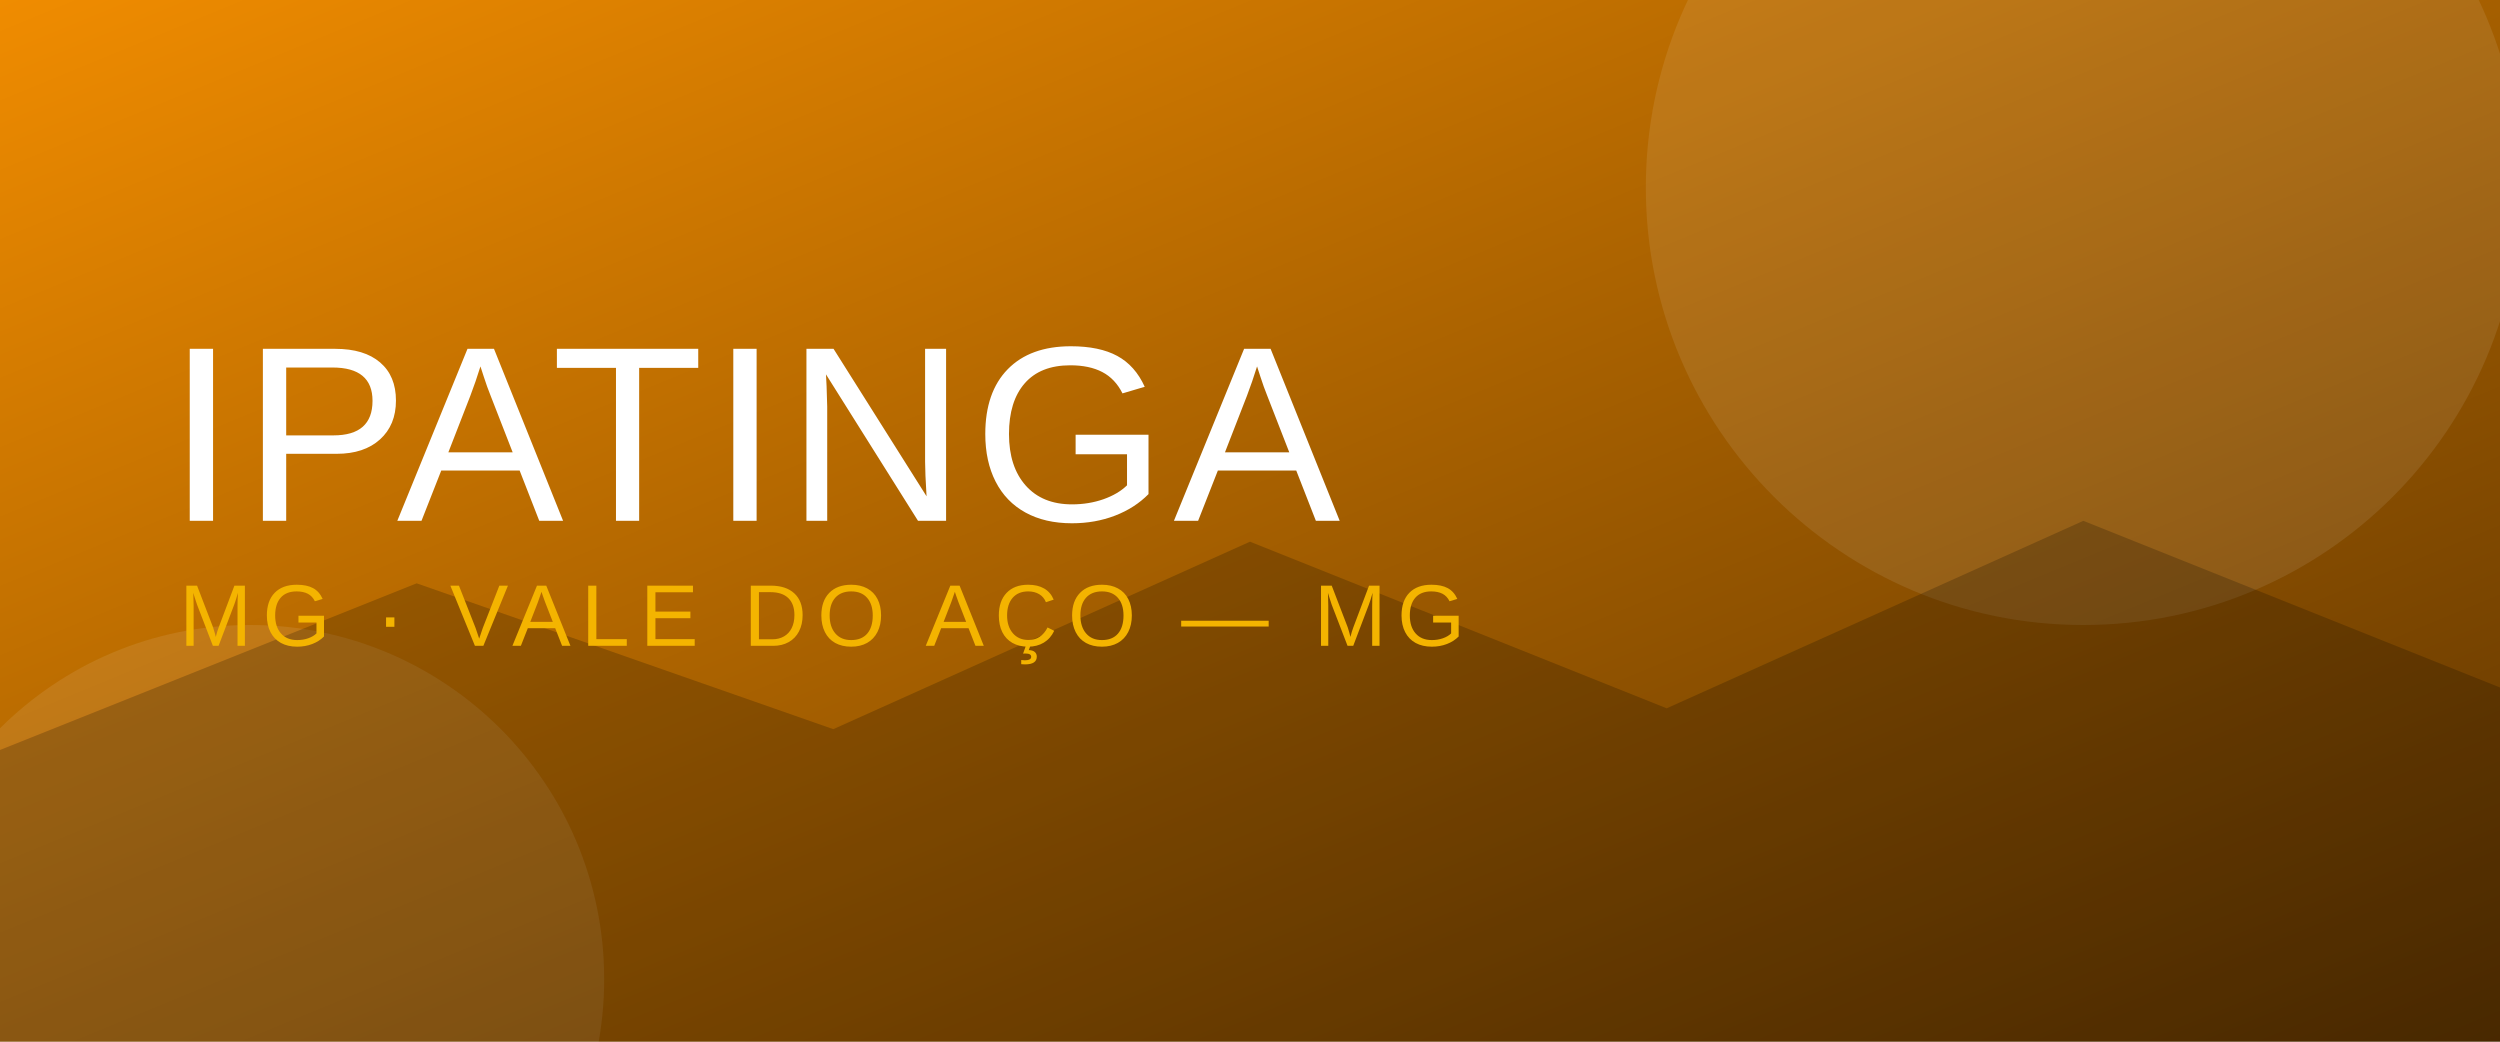
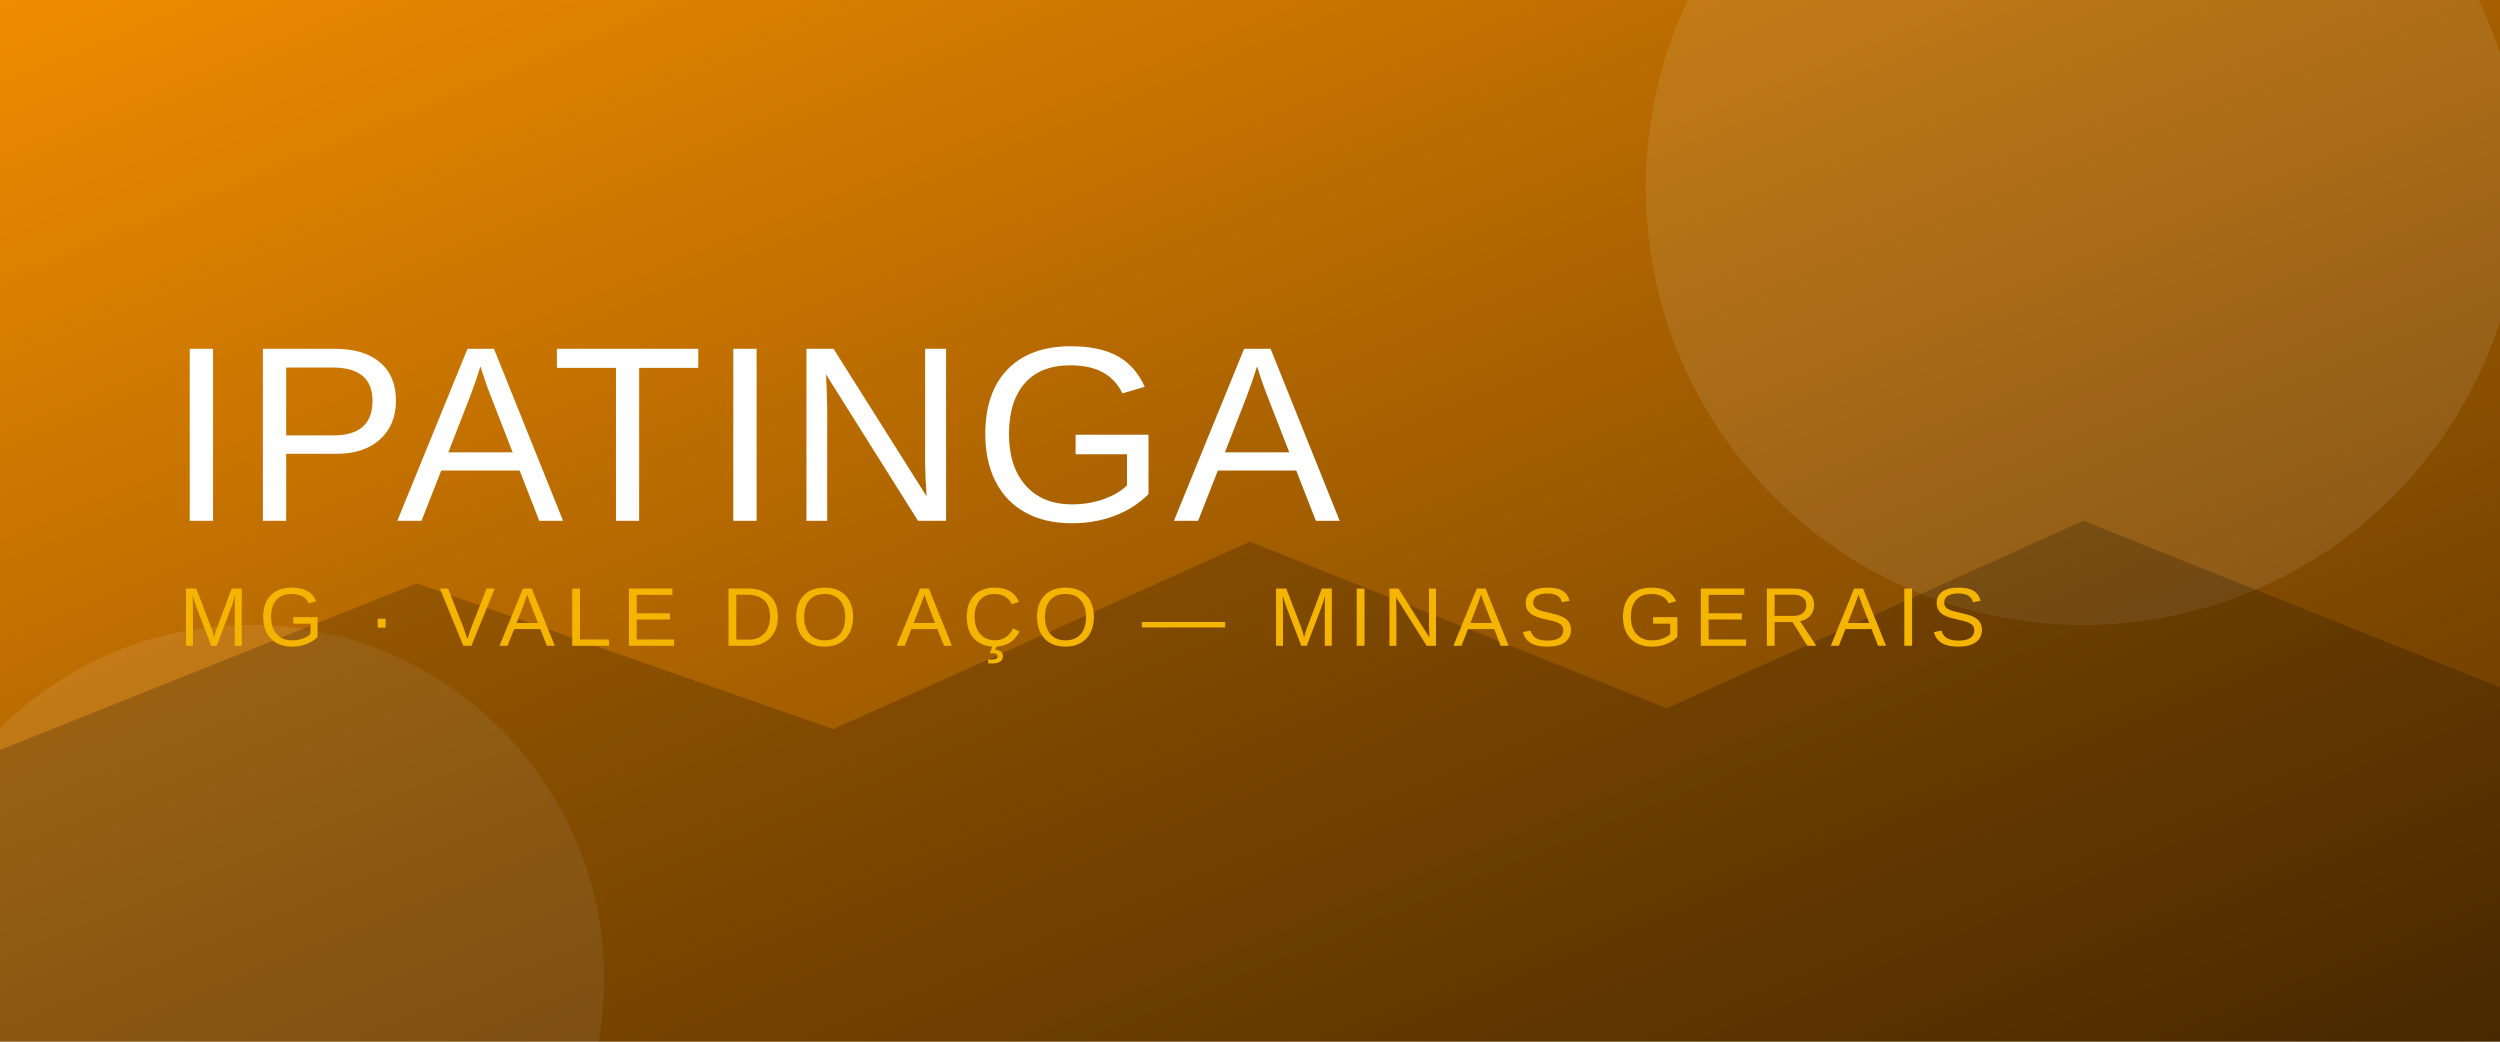
<svg xmlns="http://www.w3.org/2000/svg" width="1200" height="500" viewBox="0 0 1200 500" font-family="Bebas Neue, Arial, sans-serif">
  <defs>
    <linearGradient id="g" x1="0" y1="0" x2="1" y2="1">
      <stop offset="0" stop-color="#f08c00" />
      <stop offset="1" stop-color="#5a3200" />
    </linearGradient>
  </defs>
  <rect width="1200" height="500" fill="url(#g)" />
  <g fill="#ffffff" opacity="0.09">
    <circle cx="1000" cy="90" r="210" />
    <circle cx="120" cy="470" r="170" />
  </g>
-   <path d="M0 360 L200 280 L400 350 L600 260 L800 340 L1000 250 L1200 330 L1200 500 L0 500 Z" fill="#000" opacity="0.20" />
+   <path d="M0 360 L200 280 L400 350 L600 260 L800 340 L1000 250 L1200 330 L1200 500 L0 500 Z" fill="#000" opacity="0.2" />
  <text x="80" y="250" fill="#fff" font-size="120" letter-spacing="3">IPATINGA</text>
-   <text x="86" y="310" fill="#f4b400" font-size="42" letter-spacing="5">MG · VALE DO AÇO — MG</text>
+   <text x="86" y="310" fill="#f4b400" font-size="40" letter-spacing="5">MG · VALE DO AÇO — MINAS GERAIS</text>
</svg>
